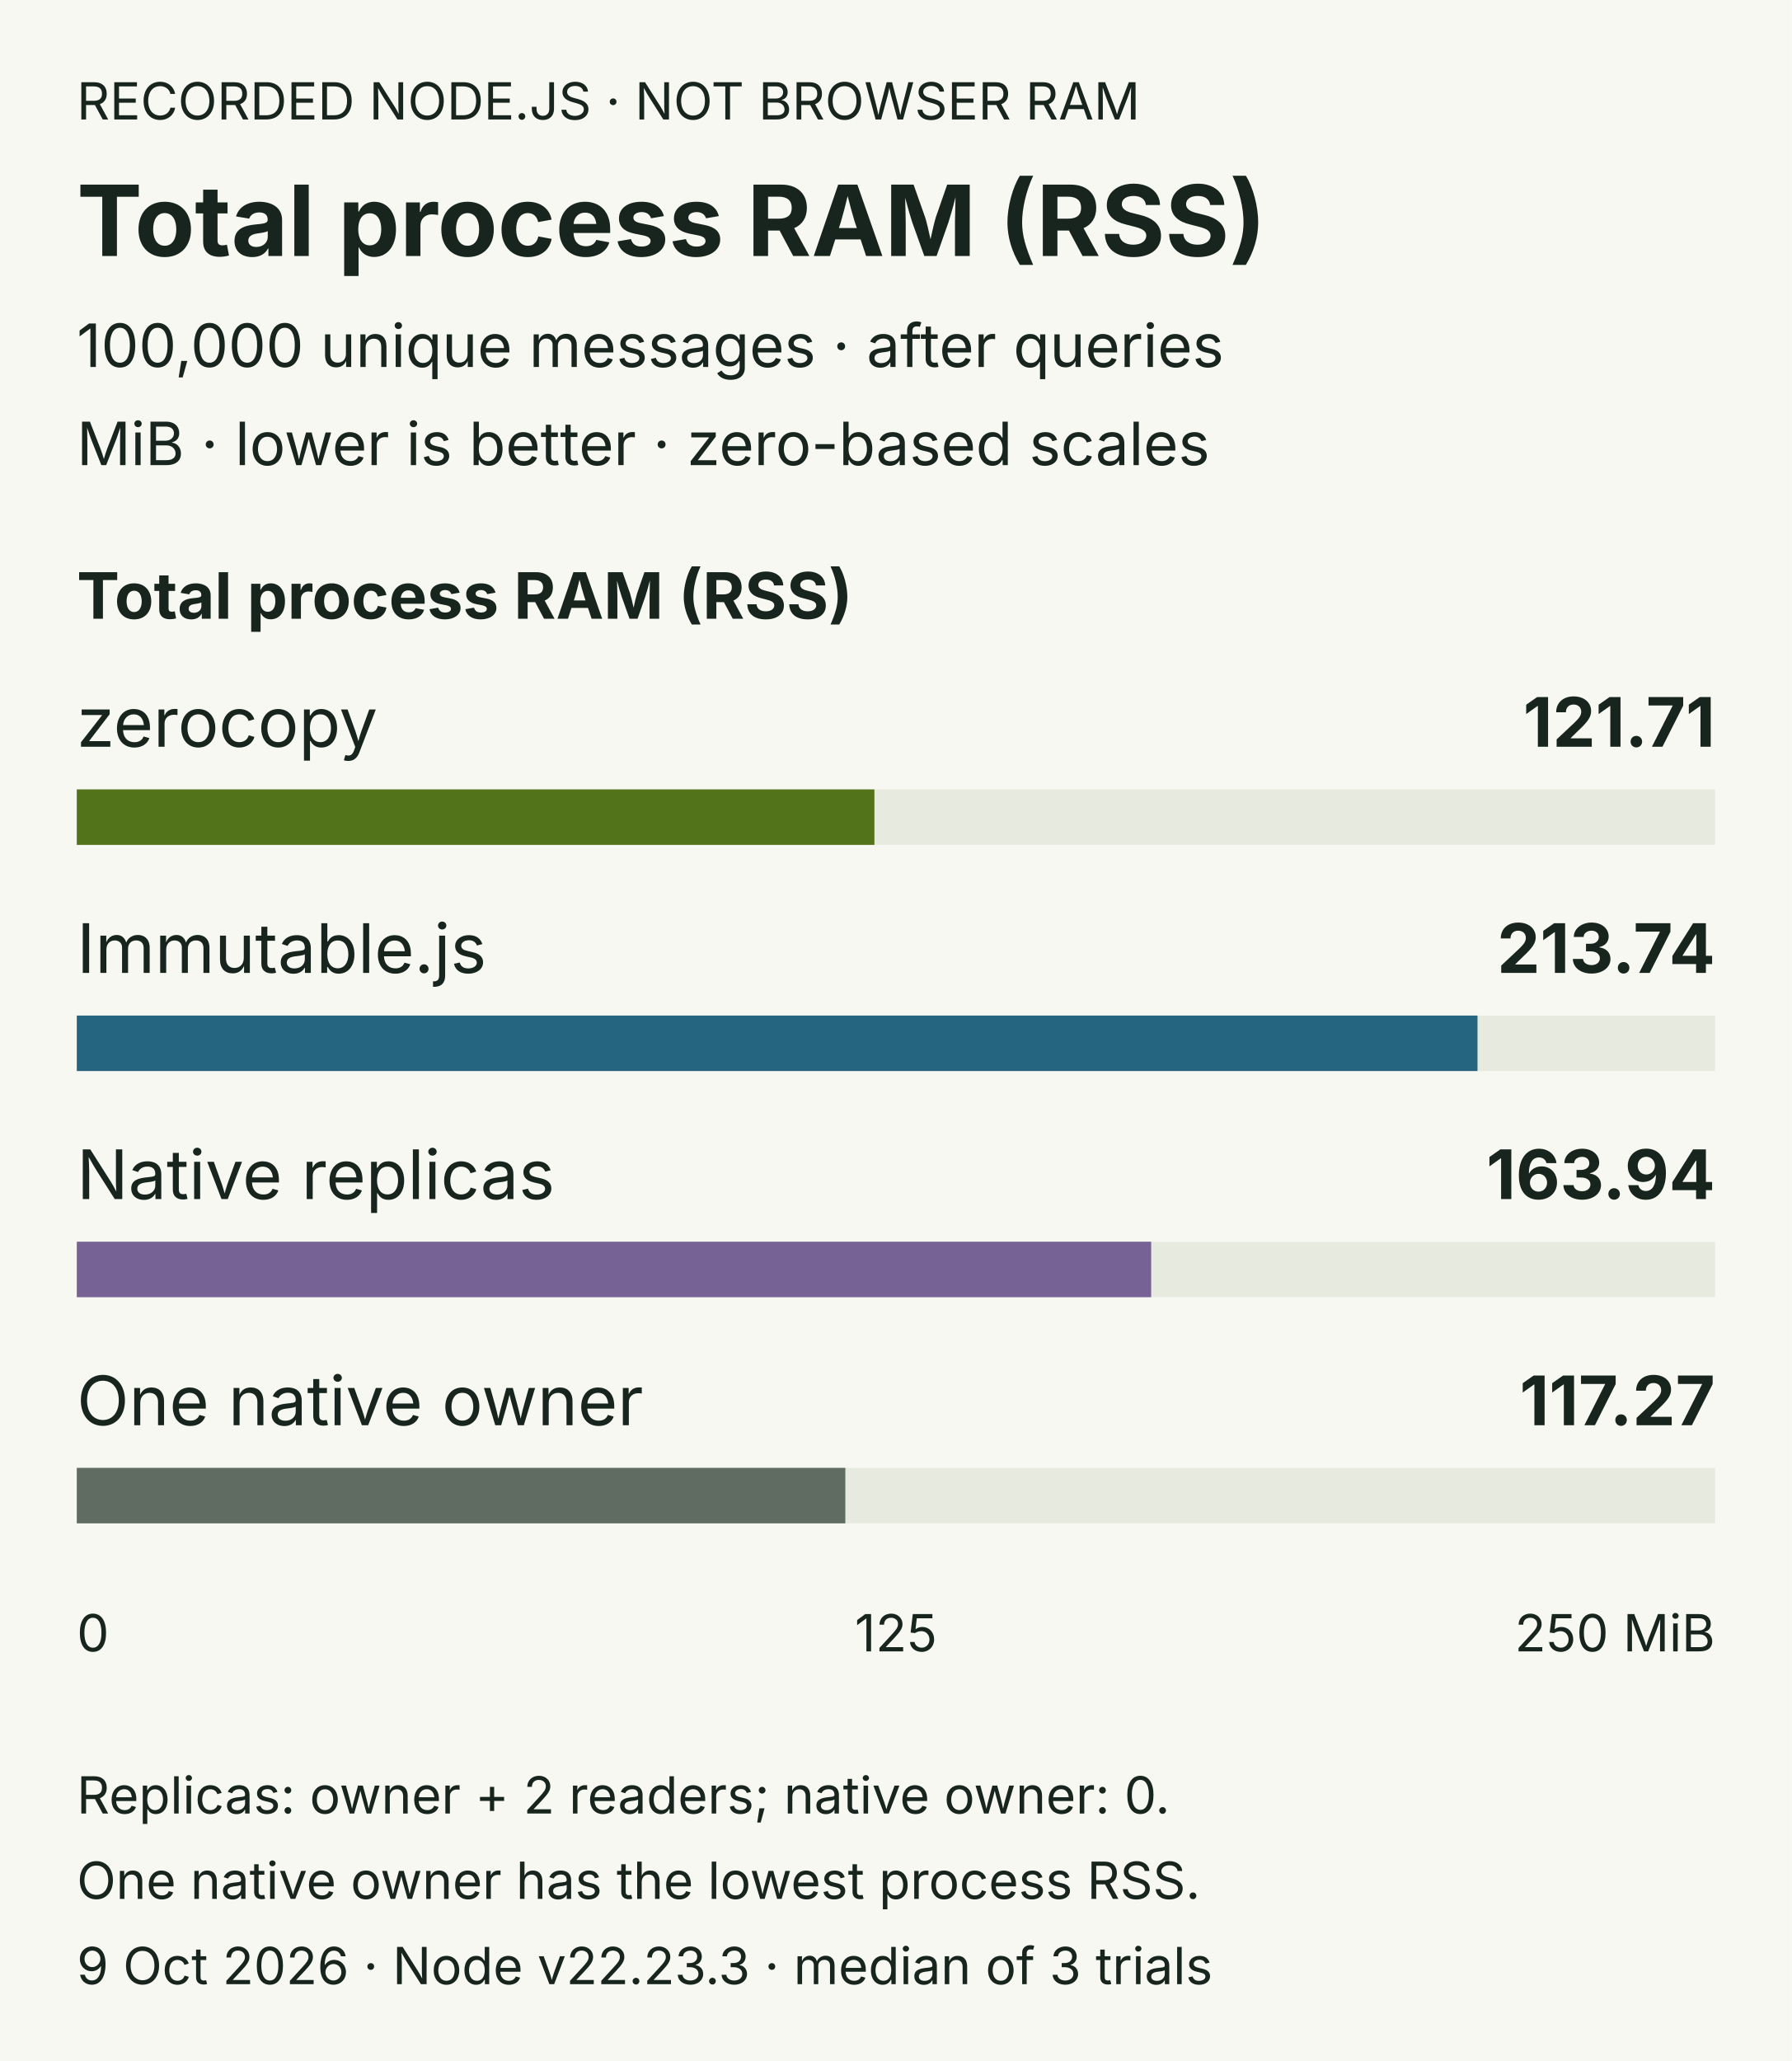
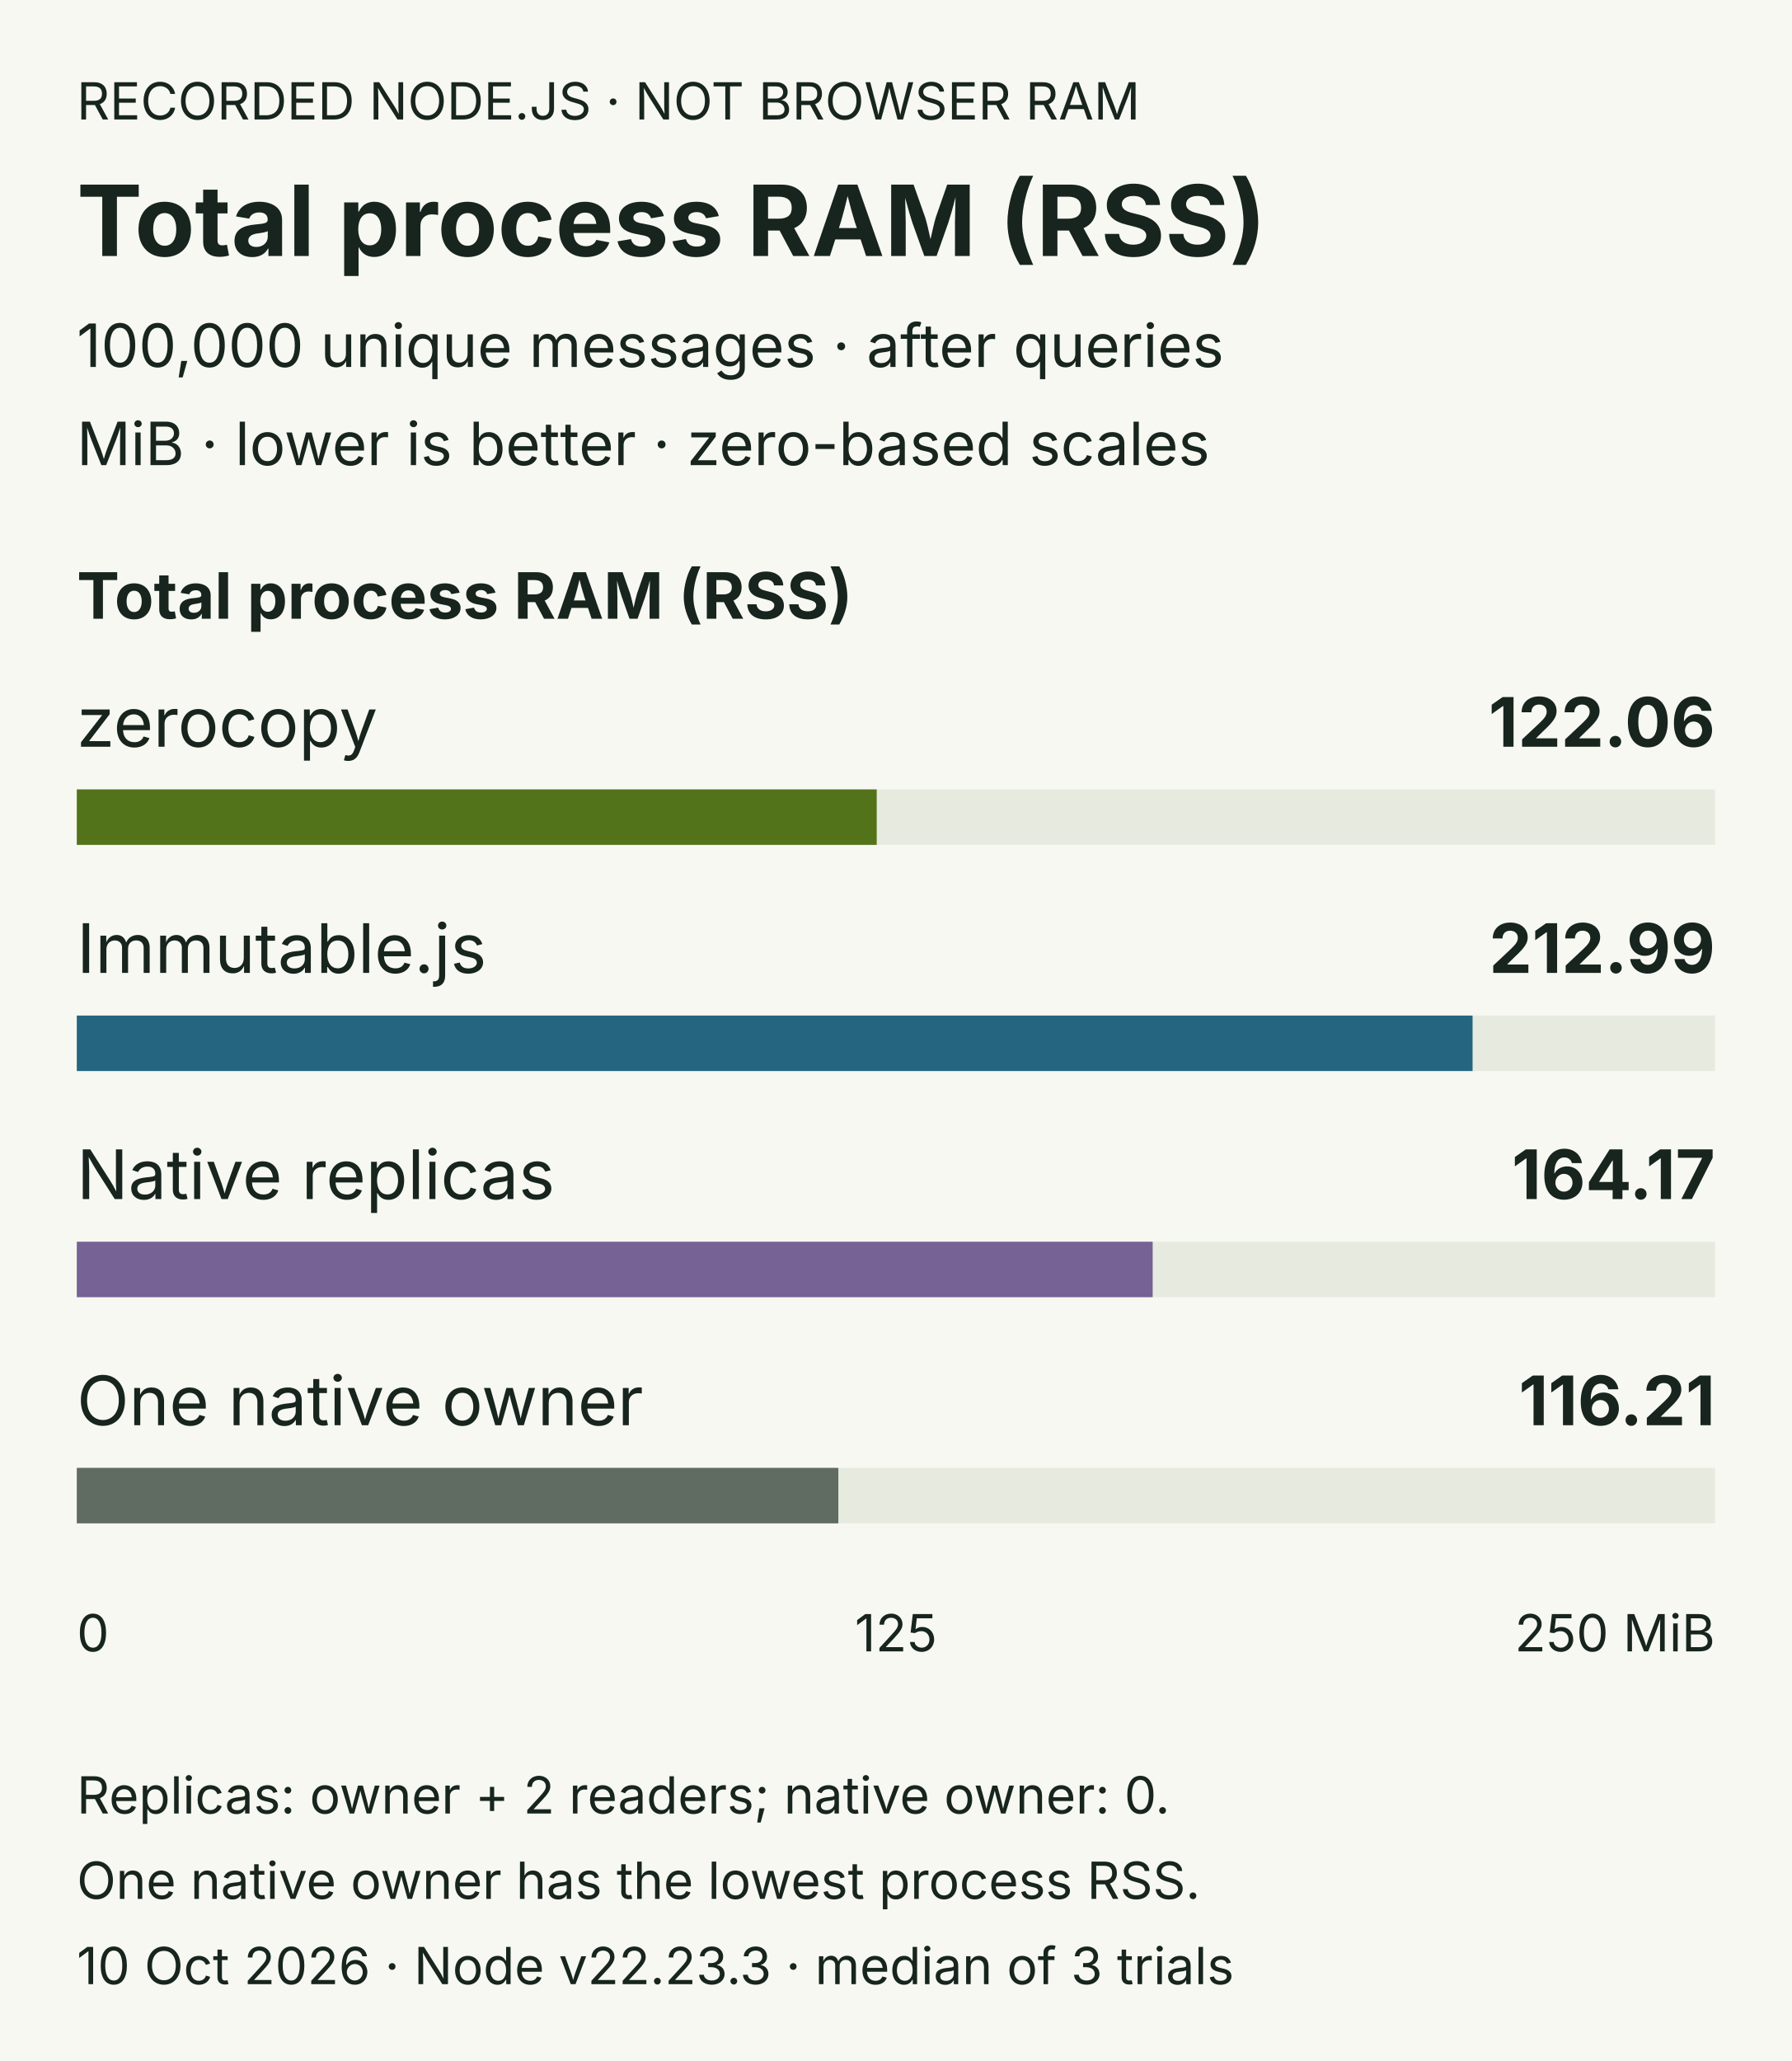
<svg xmlns="http://www.w3.org/2000/svg" width="420" height="483" viewBox="0 0 420 483" role="img" aria-labelledby="title desc">
  <rect width="420" height="483" fill="#f7f8f2" />
  <g font-family="system-ui,-apple-system,Segoe UI,sans-serif" fill="#17251e">
    <text x="18" y="28" font-size="12">RECORDED NODE.JS · NOT BROWSER RAM</text>
    <text x="18" y="60" font-size="23" font-weight="650">Total process RAM (RSS)</text>
    <text x="18" y="86" font-size="14">100,000 unique messages · after queries</text>
    <text x="18" y="109" font-size="14">MiB · lower is better · zero-based scales</text>
    <text x="18" y="145" font-size="15" font-weight="650">Total process RAM (RSS)</text>
    <text x="18" y="175" font-size="16">zerocopy</text>
-     <text x="402" y="175" text-anchor="end" font-size="16" font-weight="650">121.71</text>
+     <text x="402" y="175" text-anchor="end" font-size="16" font-weight="650">122.06</text>
    <rect x="18" y="185" width="384" height="13" fill="#e7ebdf" />
-     <rect x="18" y="185" width="186.948" height="13" fill="#52731a" />
+     <rect x="18" y="185" width="187.488" height="13" fill="#52731a" />
    <text x="18" y="228" font-size="16">Immutable.js</text>
-     <text x="402" y="228" text-anchor="end" font-size="16" font-weight="650">213.74</text>
+     <text x="402" y="228" text-anchor="end" font-size="16" font-weight="650">212.99</text>
    <rect x="18" y="238" width="384" height="13" fill="#e7ebdf" />
-     <rect x="18" y="238" width="328.302" height="13" fill="#256580" />
+     <rect x="18" y="238" width="327.15" height="13" fill="#256580" />
    <text x="18" y="281" font-size="16">Native replicas</text>
-     <text x="402" y="281" text-anchor="end" font-size="16" font-weight="650">163.94</text>
+     <text x="402" y="281" text-anchor="end" font-size="16" font-weight="650">164.17</text>
    <rect x="18" y="291" width="384" height="13" fill="#e7ebdf" />
-     <rect x="18" y="291" width="251.814" height="13" fill="#766294" />
+     <rect x="18" y="291" width="252.168" height="13" fill="#766294" />
    <text x="18" y="334" font-size="16">One native owner</text>
-     <text x="402" y="334" text-anchor="end" font-size="16" font-weight="650">117.27</text>
+     <text x="402" y="334" text-anchor="end" font-size="16" font-weight="650">116.21</text>
    <rect x="18" y="344" width="384" height="13" fill="#e7ebdf" />
-     <rect x="18" y="344" width="180.132" height="13" fill="#606b61" />
+     <rect x="18" y="344" width="178.494" height="13" fill="#606b61" />
    <text x="18" y="387" font-size="12">0</text>
    <text x="210" y="387" text-anchor="middle" font-size="12">125</text>
    <text x="402" y="387" text-anchor="end" font-size="12">250 MiB</text>
    <text x="18" y="425" font-size="12">Replicas: owner + 2 readers; native owner: 0.</text>
    <text x="18" y="445" font-size="12">One native owner has the lowest process RSS.</text>
-     <text x="18" y="465" font-size="12">9 Oct 2026 · Node v22.23.3 · median of 3 trials</text>
+     <text x="18" y="465" font-size="12">10 Oct 2026 · Node v22.23.3 · median of 3 trials</text>
  </g>
</svg>
